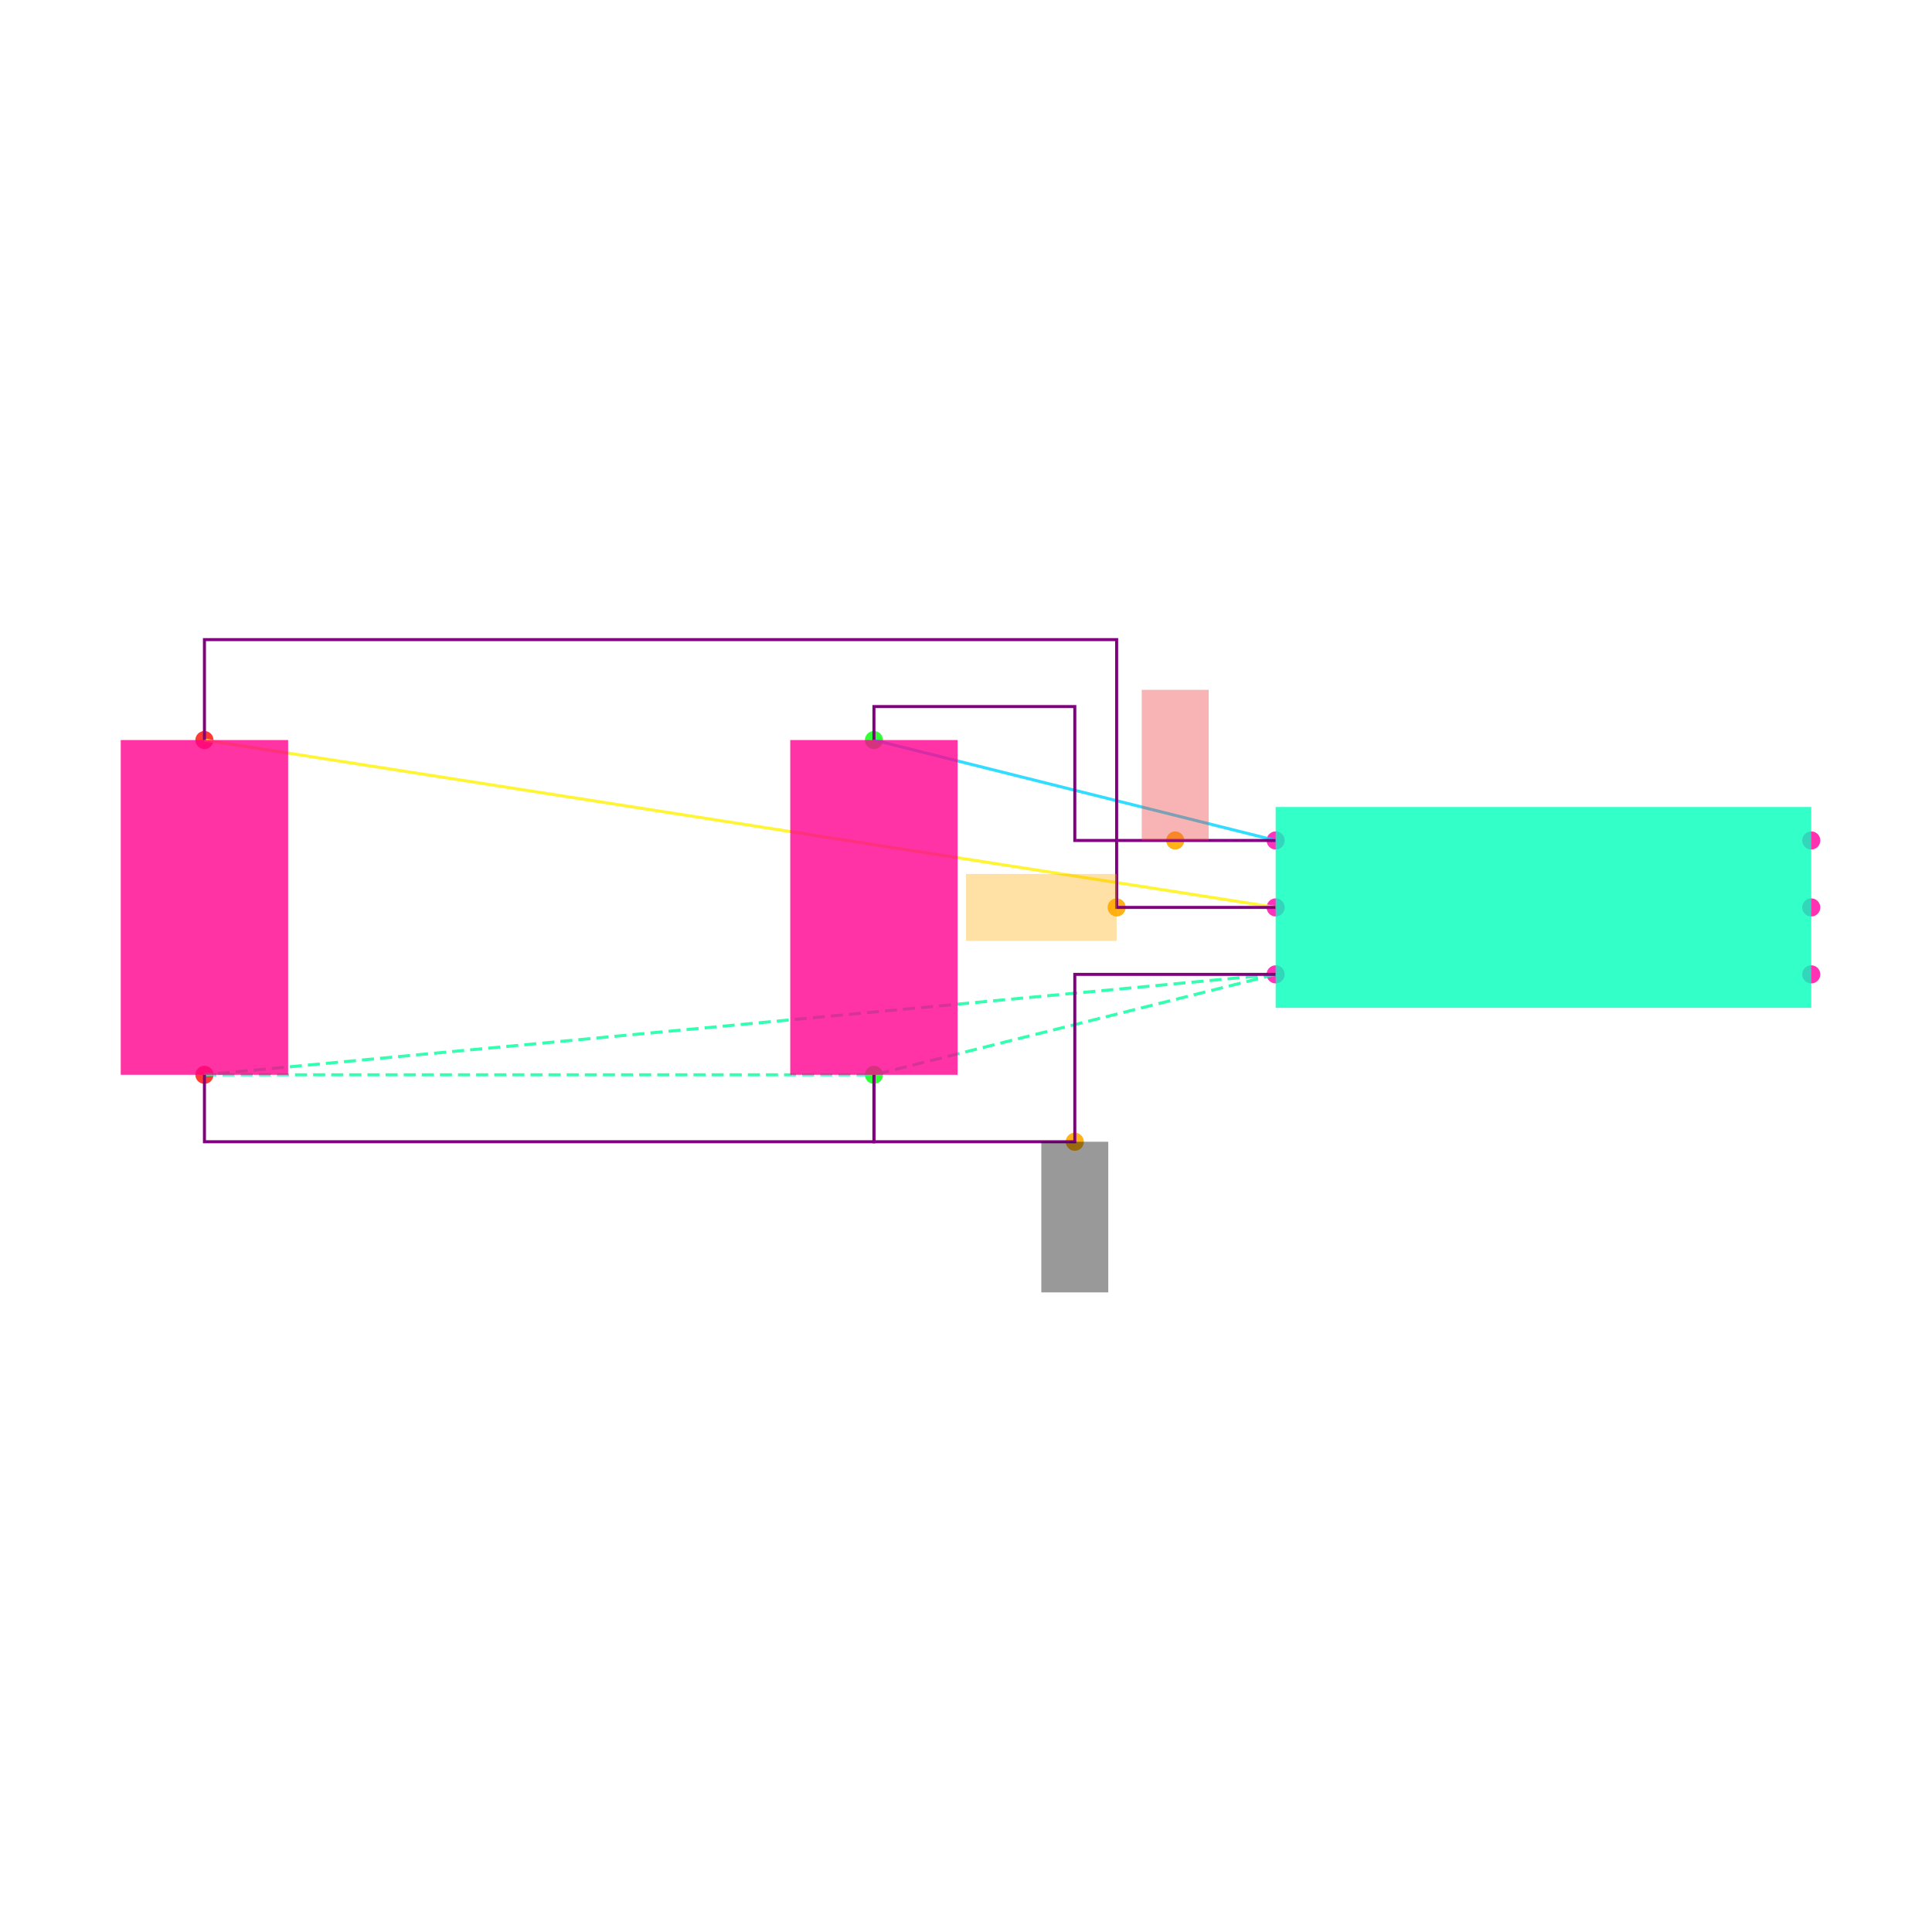
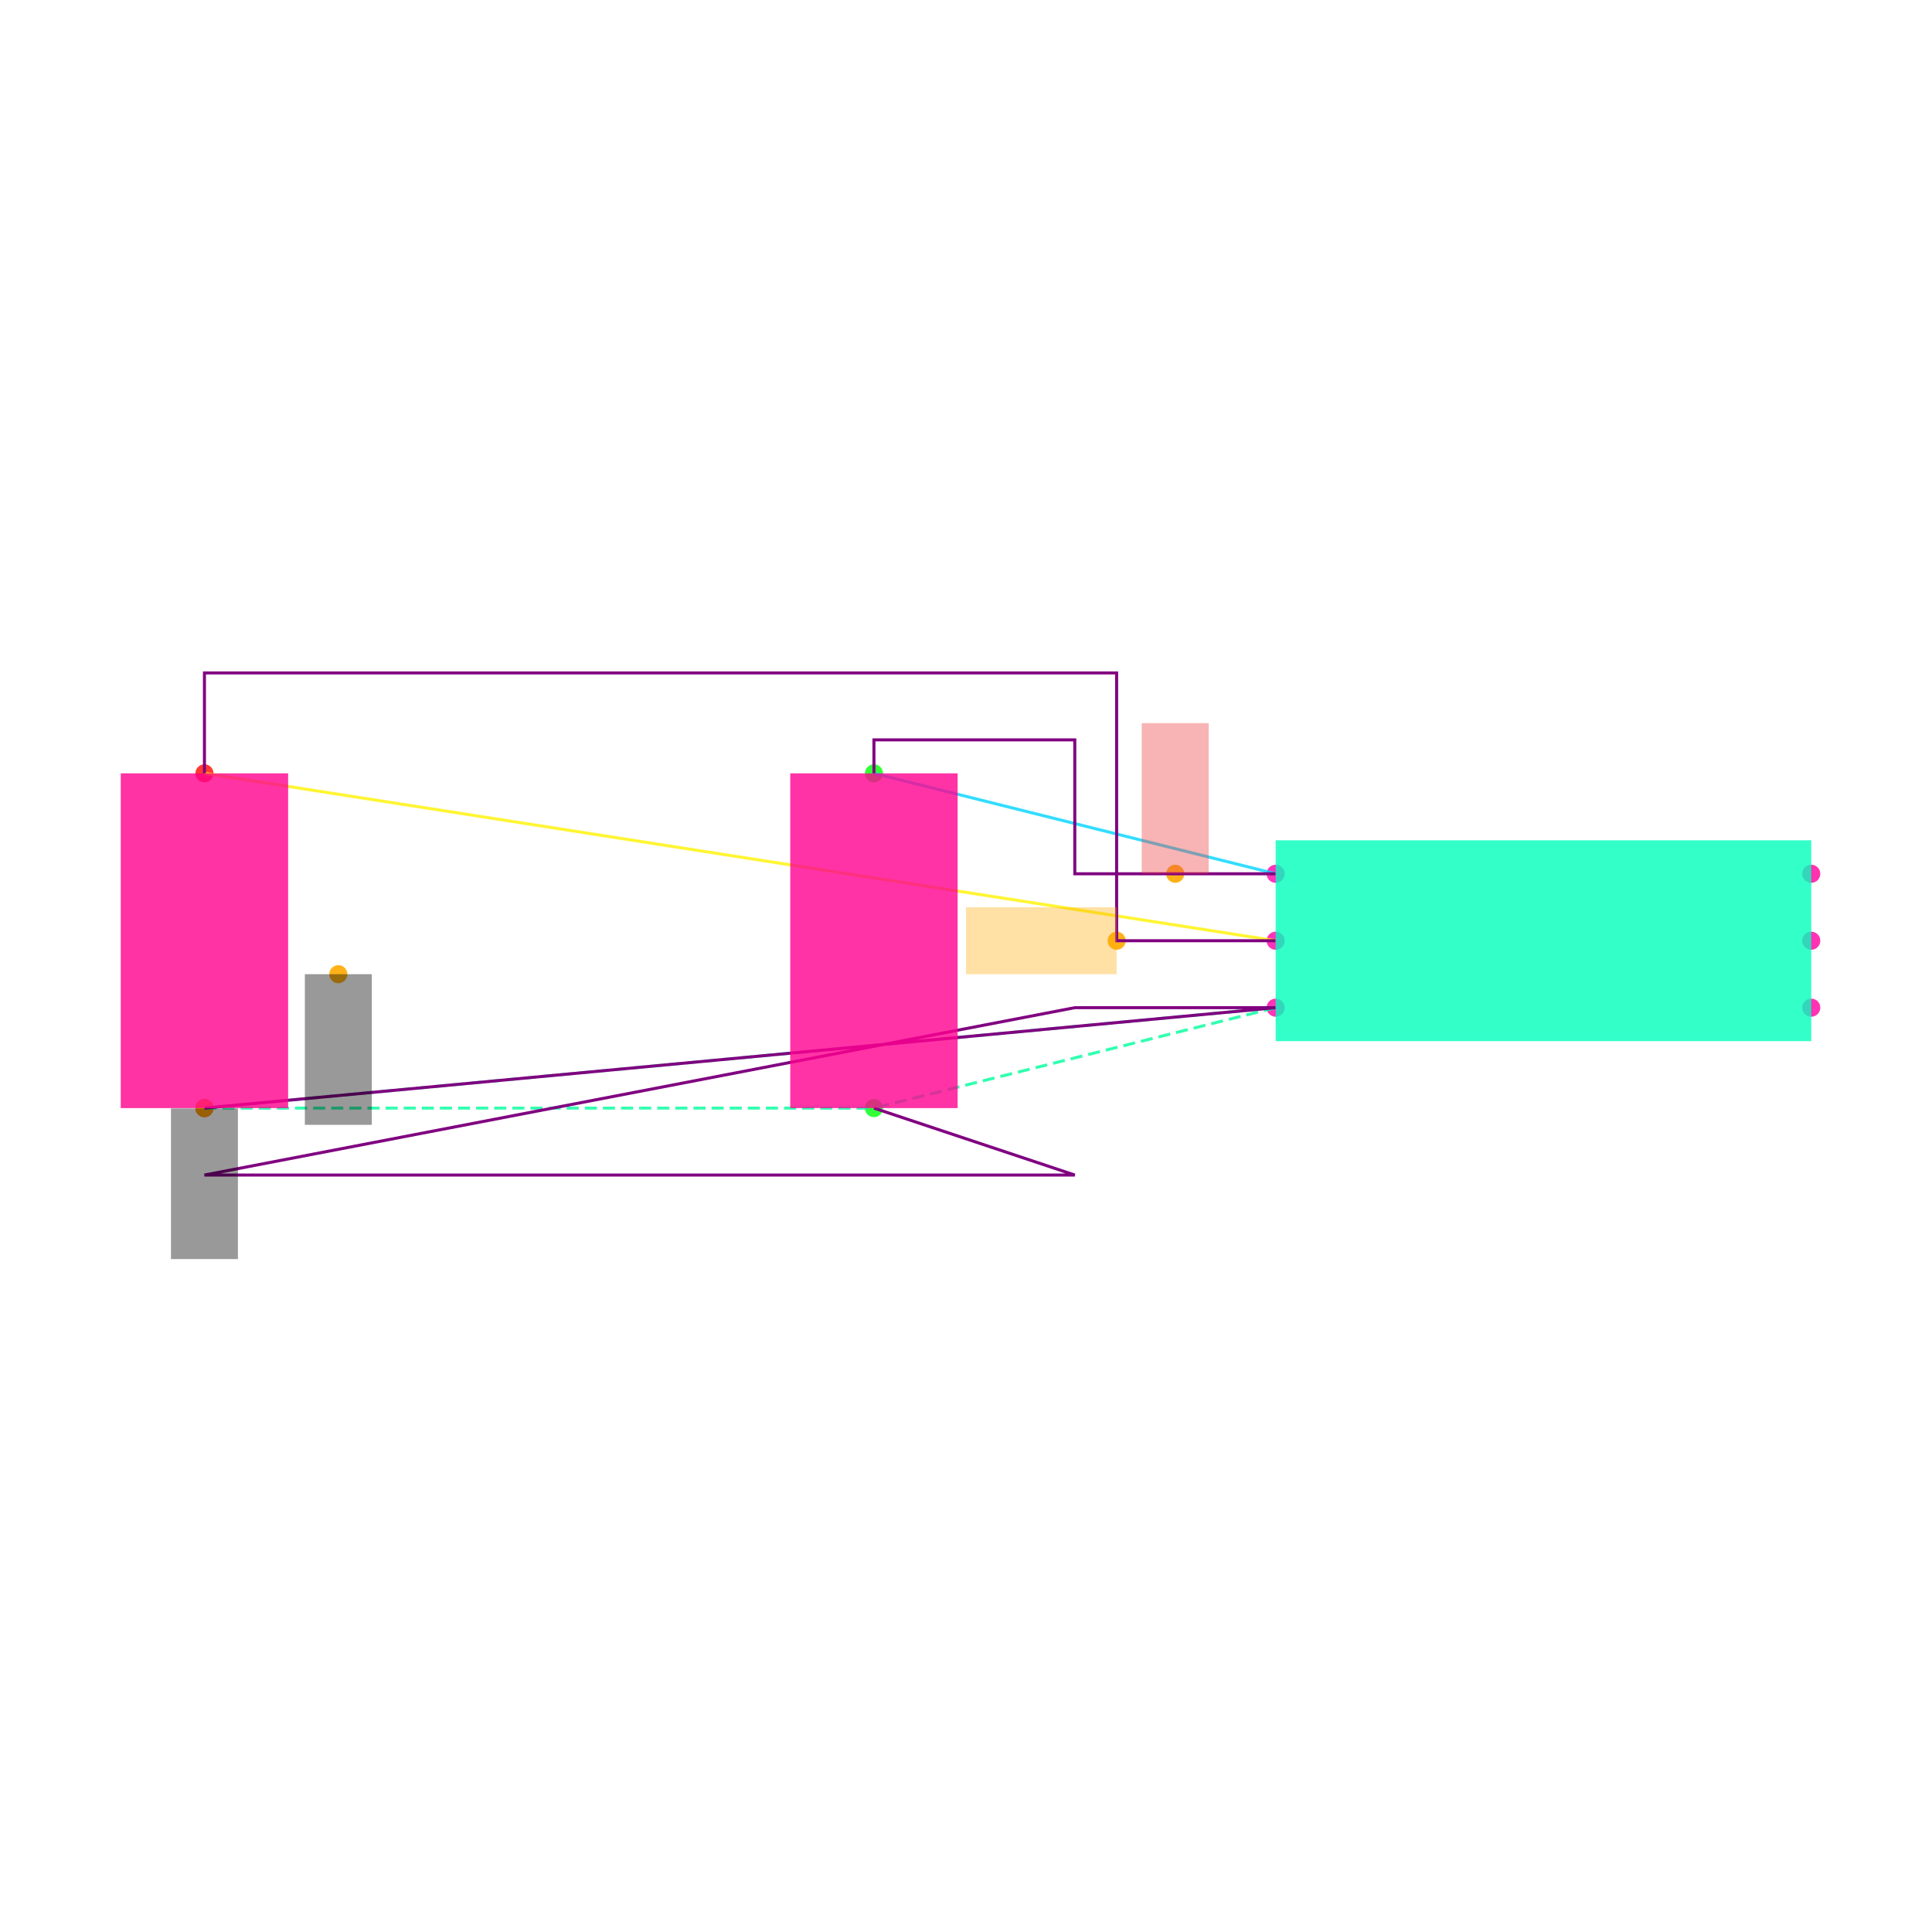
<svg xmlns="http://www.w3.org/2000/svg" width="640" height="640" viewBox="0 0 640 640">
  <rect width="100%" height="100%" fill="white" />
  <g>
-     <circle data-type="point" data-label="U1.1 x-" data-x="-0.8" data-y="0.2" cx="422.574" cy="278.416" r="3" fill="hsl(319, 100%, 50%, 0.8)" />
+     <circle data-type="point" data-label="U1.1 x-" data-x="-0.8" data-y="0.2" cx="422.574" cy="289.45" r="3" fill="hsl(319, 100%, 50%, 0.8)" />
  </g>
  <g>
-     <circle data-type="point" data-label="U1.2 x-" data-x="-0.8" data-y="0" cx="422.574" cy="300.594" r="3" fill="hsl(320, 100%, 50%, 0.8)" />
+     <circle data-type="point" data-label="U1.2 x-" data-x="-0.8" data-y="0" cx="422.574" cy="311.628" r="3" fill="hsl(320, 100%, 50%, 0.8)" />
  </g>
  <g>
-     <circle data-type="point" data-label="U1.3 x-" data-x="-0.8" data-y="-0.2" cx="422.574" cy="322.772" r="3" fill="hsl(321, 100%, 50%, 0.8)" />
+     <circle data-type="point" data-label="U1.3 x-" data-x="-0.8" data-y="-0.2" cx="422.574" cy="333.806" r="3" fill="hsl(321, 100%, 50%, 0.8)" />
  </g>
  <g>
-     <circle data-type="point" data-label="U1.4 x+" data-x="0.8" data-y="-0.2" cx="600" cy="322.772" r="3" fill="hsl(322, 100%, 50%, 0.8)" />
+     <circle data-type="point" data-label="U1.4 x+" data-x="0.8" data-y="-0.2" cx="600" cy="333.806" r="3" fill="hsl(322, 100%, 50%, 0.8)" />
  </g>
  <g>
-     <circle data-type="point" data-label="U1.5 x+" data-x="0.8" data-y="0" cx="600" cy="300.594" r="3" fill="hsl(323, 100%, 50%, 0.8)" />
+     <circle data-type="point" data-label="U1.5 x+" data-x="0.8" data-y="0" cx="600" cy="311.628" r="3" fill="hsl(323, 100%, 50%, 0.8)" />
  </g>
  <g>
-     <circle data-type="point" data-label="U1.6 x+" data-x="0.8" data-y="0.2" cx="600" cy="278.416" r="3" fill="hsl(324, 100%, 50%, 0.8)" />
+     <circle data-type="point" data-label="U1.6 x+" data-x="0.8" data-y="0.2" cx="600" cy="289.45" r="3" fill="hsl(324, 100%, 50%, 0.8)" />
  </g>
  <g>
-     <circle data-type="point" data-label="C1.1 y+" data-x="-2" data-y="0.5" cx="289.505" cy="245.149" r="3" fill="hsl(121, 100%, 50%, 0.8)" />
+     <circle data-type="point" data-label="C1.1 y+" data-x="-2" data-y="0.5" cx="289.505" cy="256.182" r="3" fill="hsl(121, 100%, 50%, 0.8)" />
  </g>
  <g>
-     <circle data-type="point" data-label="C1.2 y-" data-x="-2" data-y="-0.5" cx="289.505" cy="356.04" r="3" fill="hsl(122, 100%, 50%, 0.8)" />
+     <circle data-type="point" data-label="C1.2 y-" data-x="-2" data-y="-0.5" cx="289.505" cy="367.073" r="3" fill="hsl(122, 100%, 50%, 0.8)" />
  </g>
  <g>
-     <circle data-type="point" data-label="C2.1 y+" data-x="-4" data-y="0.5" cx="67.723" cy="245.149" r="3" fill="hsl(2, 100%, 50%, 0.8)" />
+     <circle data-type="point" data-label="C2.1 y+" data-x="-4" data-y="0.5" cx="67.723" cy="256.182" r="3" fill="hsl(2, 100%, 50%, 0.8)" />
  </g>
  <g>
-     <circle data-type="point" data-label="C2.2 y-" data-x="-4" data-y="-0.5" cx="67.723" cy="356.04" r="3" fill="hsl(3, 100%, 50%, 0.8)" />
+     <circle data-type="point" data-label="C2.2 y-" data-x="-4" data-y="-0.5" cx="67.723" cy="367.073" r="3" fill="hsl(3, 100%, 50%, 0.8)" />
  </g>
  <g>
-     <circle data-type="point" data-label="anchorPoint orientation: y+" data-x="-1.1" data-y="0.20000000000000018" cx="389.307" cy="278.416" r="3" fill="hsl(40, 100%, 50%, 0.9)" />
+     <circle data-type="point" data-label="" data-x="-1.1" data-y="0.20000000000000018" cx="389.307" cy="289.45" r="3" fill="hsl(40, 100%, 50%, 0.9)" />
  </g>
  <g>
-     <circle data-type="point" data-label="anchorPoint orientation: x-" data-x="-1.275" data-y="0" cx="369.901" cy="300.594" r="3" fill="hsl(40, 100%, 50%, 0.9)" />
+     <circle data-type="point" data-label="" data-x="-1.275" data-y="0" cx="369.901" cy="311.628" r="3" fill="hsl(40, 100%, 50%, 0.9)" />
  </g>
  <g>
-     <circle data-type="point" data-label="anchorPoint orientation: y-" data-x="-1.4" data-y="-0.7" cx="356.04" cy="378.218" r="3" fill="hsl(40, 100%, 50%, 0.9)" />
+     <circle data-type="point" data-label="" data-x="-3.6" data-y="-0.09999999999999998" cx="112.079" cy="322.717" r="3" fill="hsl(40, 100%, 50%, 0.9)" />
  </g>
  <g>
-     <polyline data-points="-0.8,0.2 -2,0.5" data-type="line" data-label="" points="422.574,278.416 289.505,245.149" fill="none" stroke="hsl(190, 100%, 50%, 0.8)" stroke-width="1" />
+     <circle data-type="point" data-label="" data-x="-4" data-y="-0.5" cx="67.723" cy="367.073" r="3" fill="hsl(40, 100%, 50%, 0.9)" />
  </g>
  <g>
-     <polyline data-points="-0.8,0 -4,0.5" data-type="line" data-label="" points="422.574,300.594 67.723,245.149" fill="none" stroke="hsl(57, 100%, 50%, 0.8)" stroke-width="1" />
+     <polyline data-points="-0.8,0.2 -2,0.5" data-type="line" data-label="" points="422.574,289.45 289.505,256.182" fill="none" stroke="hsl(190, 100%, 50%, 0.8)" stroke-width="1" />
  </g>
  <g>
-     <polyline data-points="-0.8,-0.2 -4,-0.5" data-type="line" data-label="" points="422.574,322.772 67.723,356.04" fill="none" stroke="hsl(157, 100%, 50%, 0.8)" stroke-width="1" stroke-dasharray="4 2" />
+     <polyline data-points="-0.8,0 -4,0.5" data-type="line" data-label="" points="422.574,311.628 67.723,256.182" fill="none" stroke="hsl(57, 100%, 50%, 0.8)" stroke-width="1" />
  </g>
  <g>
-     <polyline data-points="-0.8,-0.2 -2,-0.5" data-type="line" data-label="" points="422.574,322.772 289.505,356.04" fill="none" stroke="hsl(157, 100%, 50%, 0.8)" stroke-width="1" stroke-dasharray="4 2" />
+     <polyline data-points="-0.8,-0.2 -4,-0.5" data-type="line" data-label="" points="422.574,333.806 67.723,367.073" fill="none" stroke="hsl(157, 100%, 50%, 0.8)" stroke-width="1" stroke-dasharray="4 2" />
  </g>
  <g>
-     <polyline data-points="-4,-0.5 -2,-0.5" data-type="line" data-label="" points="67.723,356.04 289.505,356.04" fill="none" stroke="hsl(157, 100%, 50%, 0.8)" stroke-width="1" stroke-dasharray="4 2" />
+     <polyline data-points="-0.8,-0.2 -2,-0.5" data-type="line" data-label="" points="422.574,333.806 289.505,367.073" fill="none" stroke="hsl(157, 100%, 50%, 0.8)" stroke-width="1" stroke-dasharray="4 2" />
  </g>
  <g>
-     <polyline data-points="-0.8,0.20000000000000018 -1.4,0.20000000000000018 -1.4,0.6 -2,0.6 -2,0.5" data-type="line" data-label="" points="422.574,278.416 356.04,278.416 356.04,234.059 289.505,234.059 289.505,245.149" fill="none" stroke="purple" stroke-width="1" />
+     <polyline data-points="-4,-0.5 -2,-0.5" data-type="line" data-label="" points="67.723,367.073 289.505,367.073" fill="none" stroke="hsl(157, 100%, 50%, 0.8)" stroke-width="1" stroke-dasharray="4 2" />
  </g>
  <g>
-     <polyline data-points="-0.7999999999999998,0 -1.275,0 -1.275,0.8000000000000002 -4,0.8000000000000002 -4,0.5" data-type="line" data-label="" points="422.574,300.594 369.901,300.594 369.901,211.881 67.723,211.881 67.723,245.149" fill="none" stroke="purple" stroke-width="1" />
+     <polyline data-points="-0.8,0.20000000000000018 -1.4,0.20000000000000018 -1.4,0.6 -2,0.6 -2,0.5" data-type="line" data-label="" points="422.574,289.45 356.04,289.45 356.04,245.093 289.505,245.093 289.505,256.182" fill="none" stroke="purple" stroke-width="1" />
  </g>
  <g>
-     <polyline data-points="-0.8,-0.20000000000000018 -1.4,-0.20000000000000018 -1.4,-0.7 -2,-0.7 -2,-0.5" data-type="line" data-label="" points="422.574,322.772 356.04,322.772 356.04,378.218 289.505,378.218 289.505,356.04" fill="none" stroke="purple" stroke-width="1" />
+     <polyline data-points="-0.7999999999999998,0 -1.275,0 -1.275,0.8000000000000002 -4,0.8000000000000002 -4,0.5" data-type="line" data-label="" points="422.574,311.628 369.901,311.628 369.901,222.915 67.723,222.915 67.723,256.182" fill="none" stroke="purple" stroke-width="1" />
  </g>
  <g>
-     <polyline data-points="-4,-0.5 -4,-0.7000000000000002 -2,-0.7000000000000002 -2,-0.5" data-type="line" data-label="" points="67.723,356.04 67.723,378.218 289.505,378.218 289.505,356.04" fill="none" stroke="purple" stroke-width="1" />
+     <polyline data-points="-4,-0.5 -0.8,-0.20000000000000018 -1.4,-0.20000000000000018 -4,-0.7 -1.4,-0.7 -2,-0.5" data-type="line" data-label="" points="67.723,367.073 422.574,333.806 356.04,333.806 67.723,389.251 356.04,389.251 289.505,367.073" fill="none" stroke="purple" stroke-width="1" />
  </g>
  <g>
-     <rect data-type="rect" data-label="U1" data-x="0" data-y="0" x="422.574" y="267.327" width="177.426" height="66.535" fill="hsl(164, 100%, 50%, 0.8)" stroke="black" stroke-width="0.009" />
+     <rect data-type="rect" data-label="U1" data-x="0" data-y="0" x="422.574" y="278.36" width="177.426" height="66.535" fill="hsl(164, 100%, 50%, 0.8)" stroke="black" stroke-width="0.009" />
  </g>
  <g>
-     <rect data-type="rect" data-label="C1" data-x="-2" data-y="0" x="261.782" y="245.149" width="55.446" height="110.891" fill="hsl(326, 100%, 50%, 0.8)" stroke="black" stroke-width="0.009" />
+     <rect data-type="rect" data-label="C1" data-x="-2" data-y="0" x="261.782" y="256.182" width="55.446" height="110.891" fill="hsl(326, 100%, 50%, 0.8)" stroke="black" stroke-width="0.009" />
  </g>
  <g>
-     <rect data-type="rect" data-label="C2" data-x="-4" data-y="0" x="40" y="245.149" width="55.446" height="110.891" fill="hsl(327, 100%, 50%, 0.8)" stroke="black" stroke-width="0.009" />
+     <rect data-type="rect" data-label="C2" data-x="-4" data-y="0" x="40" y="256.182" width="55.446" height="110.891" fill="hsl(327, 100%, 50%, 0.8)" stroke="black" stroke-width="0.009" />
  </g>
  <g>
-     <rect data-type="rect" data-label="netId: VCC globalConnNetId: connectivity_net0 available orientations: y+" data-x="-1.1" data-y="0.42500000000000016" x="378.218" y="228.515" width="22.178" height="49.901" fill="#ef444466" stroke="#ef4444" stroke-width="0.009" />
+     <rect data-type="rect" data-label="netId: VCC globalConnNetId: connectivity_net0" data-x="-1.1" data-y="0.42500000000000016" x="378.218" y="239.549" width="22.178" height="49.901" fill="#ef444466" stroke="#ef4444" stroke-width="0.009" />
  </g>
  <g>
-     <rect data-type="rect" data-label="netId: EN globalConnNetId: connectivity_net1 available orientations: x+, x-" data-x="-1.5" data-y="0" x="320" y="289.505" width="49.901" height="22.178" fill="hsl(40, 100%, 50%, 0.35)" stroke="black" stroke-width="0.009" />
+     <rect data-type="rect" data-label="netId: EN globalConnNetId: connectivity_net1" data-x="-1.5" data-y="0" x="320" y="300.539" width="49.901" height="22.178" fill="hsl(40, 100%, 50%, 0.35)" stroke="black" stroke-width="0.009" />
  </g>
  <g>
-     <rect data-type="rect" data-label="netId: GND globalConnNetId: connectivity_net2 available orientations: y-" data-x="-1.4" data-y="-0.9249999999999999" x="344.95" y="378.218" width="22.178" height="49.901" fill="#00000066" stroke="#000000" stroke-width="0.009" />
+     <rect data-type="rect" data-label="netId: GND globalConnNetId: connectivity_net2" data-x="-3.6" data-y="-0.32499999999999996" x="100.99" y="322.717" width="22.178" height="49.901" fill="#00000066" stroke="#000000" stroke-width="0.009" />
+   </g>
+   <g>
+     <rect data-type="rect" data-label="netId: GND globalConnNetId: connectivity_net2" data-x="-4" data-y="-0.726" x="56.634" y="367.184" width="22.178" height="49.901" fill="#00000066" stroke="#000000" stroke-width="0.009" />
  </g>
  <g id="crosshair" style="display: none">
    <line id="crosshair-h" y1="0" y2="640" stroke="#666" stroke-width="0.5" />
    <line id="crosshair-v" x1="0" x2="640" stroke="#666" stroke-width="0.5" />
    <text id="coordinates" font-family="monospace" font-size="12" fill="#666" />
  </g>
</svg>
